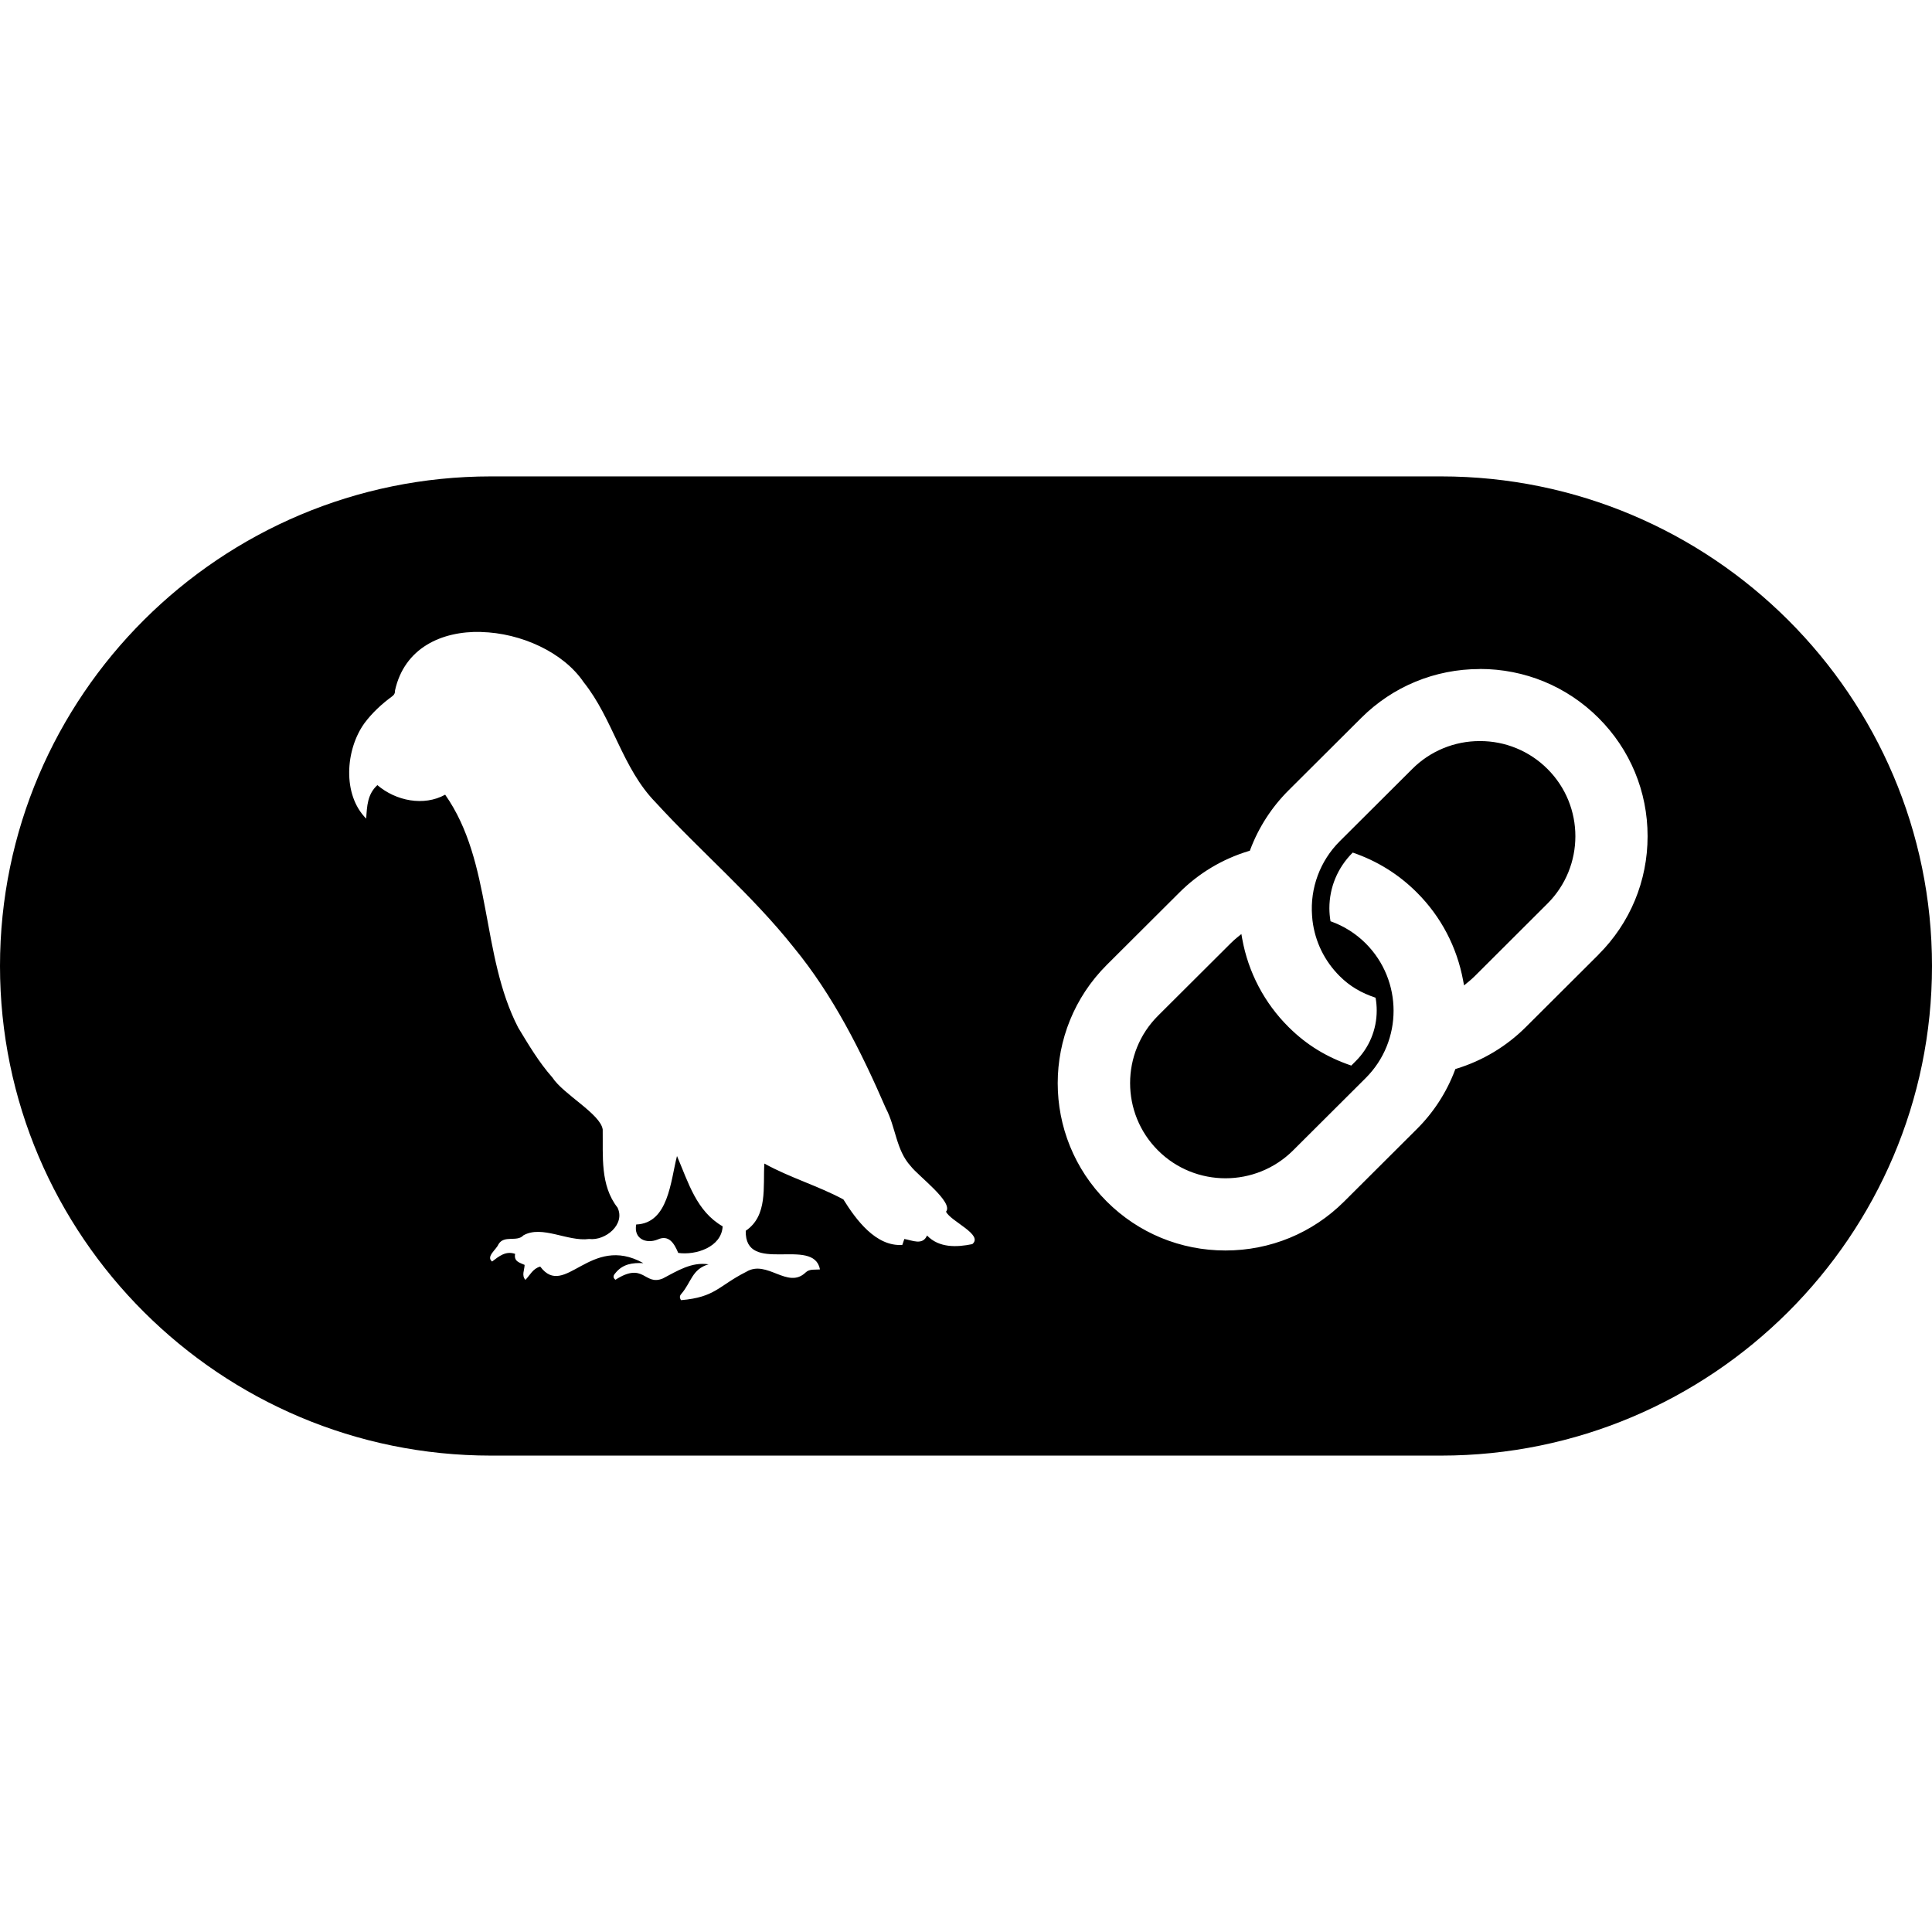
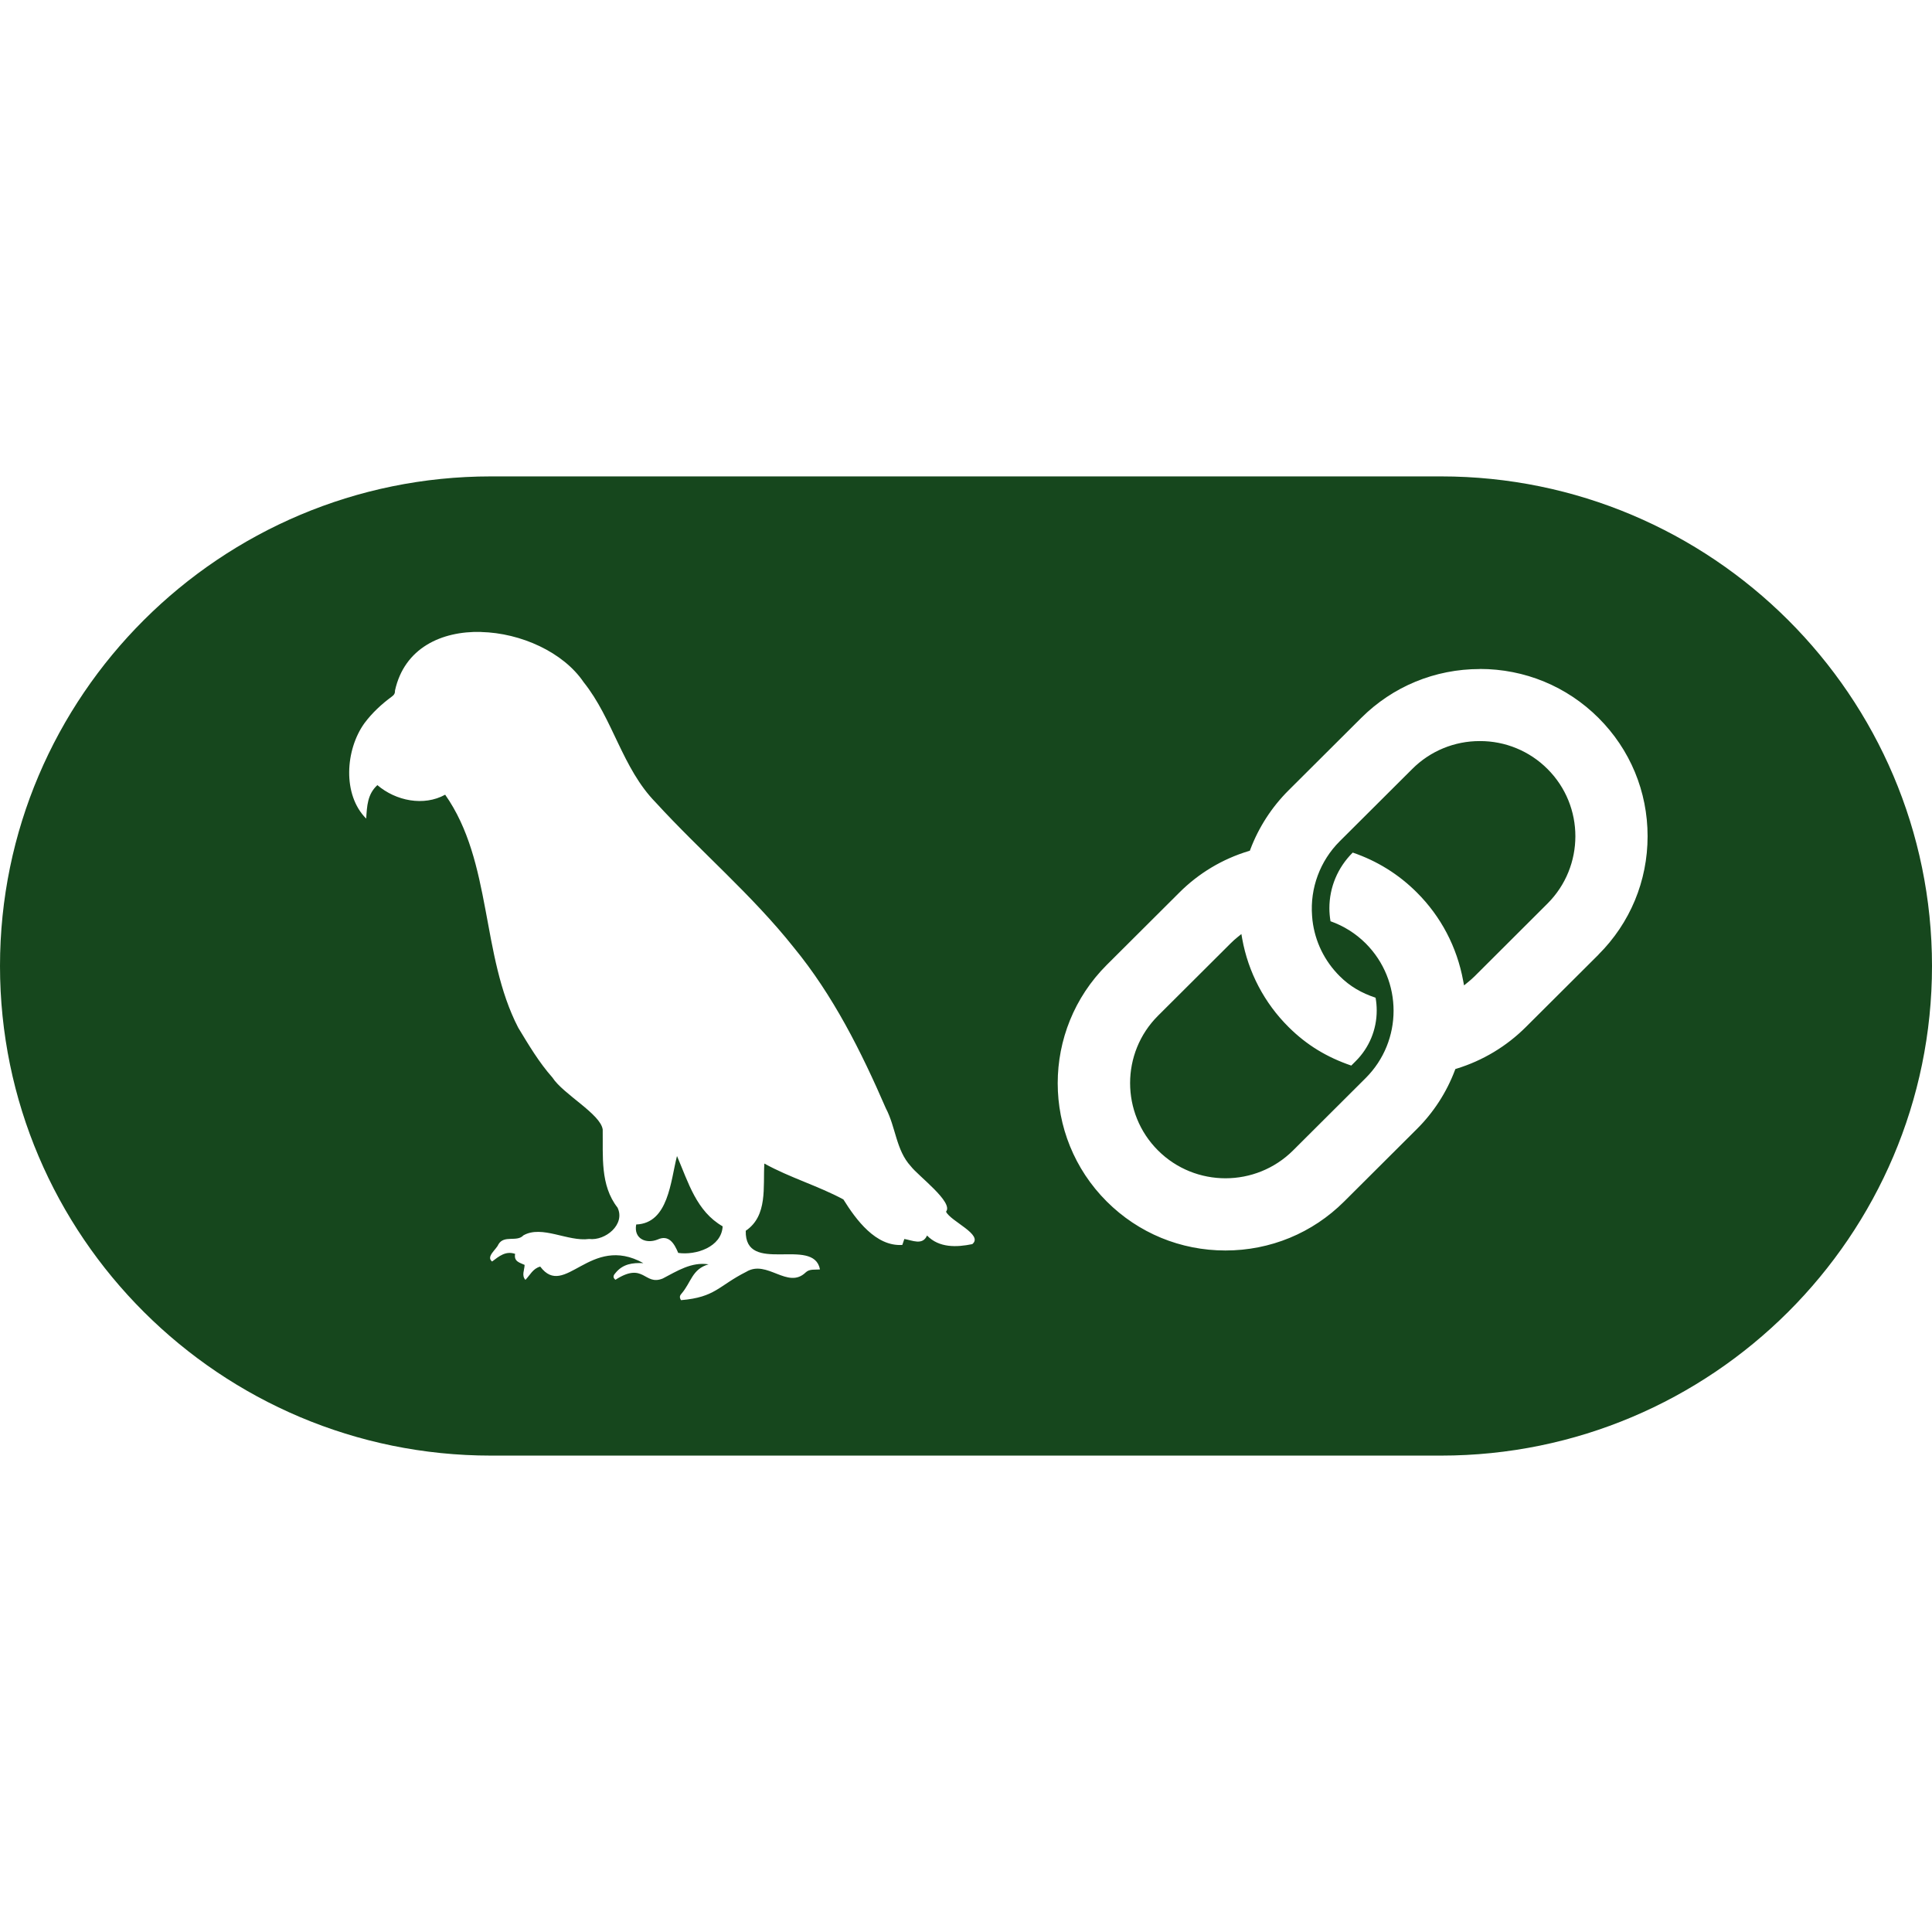
<svg xmlns="http://www.w3.org/2000/svg" role="img" viewBox="0 0 24 24" id="Langchain--Streamline-Simple-Icons" height="24" width="24">
-   <path d="M6.099 5.918C2.736 5.918 0 8.646 0 12s2.736 6.082 6.099 6.082h11.802C21.264 18.082 24 15.354 24 12s-2.736 -6.082 -6.099 -6.082ZM5.977 7.851c0.493 0.012 1.02 0.25 1.273 0.623 0.367 0.459 0.478 1.067 0.894 1.493 0.56 0.612 1.199 1.151 1.716 1.802 0.489 0.595 0.839 1.294 1.144 1.998 0.124 0.234 0.126 0.52 0.31 0.72 0.091 0.12 0.535 0.448 0.438 0.565 0.056 0.12 0.47 0.286 0.326 0.403 -0.194 0.04 -0.413 0.048 -0.562 -0.107 -0.055 0.126 -0.183 0.06 -0.282 0.043a4 4 0 0 0 -0.025 0.074c-0.329 0.022 -0.575 -0.313 -0.732 -0.565 -0.311 -0.168 -0.664 -0.27 -0.982 -0.446 -0.018 0.289 0.045 0.648 -0.231 0.835 -0.014 0.556 0.844 0.066 0.922 0.48 -0.061 0.007 -0.129 -0.009 -0.177 0.037 -0.224 0.217 -0.48 -0.165 -0.739 -0.007 -0.346 0.174 -0.381 0.316 -0.81 0.352 -0.024 -0.036 -0.014 -0.059 0.006 -0.081 0.121 -0.14 0.13 -0.305 0.336 -0.364 -0.212 -0.033 -0.39 0.083 -0.569 0.176 -0.232 0.095 -0.23 -0.214 -0.588 0.016 -0.04 -0.032 -0.021 -0.061 0.002 -0.086 0.091 -0.111 0.21 -0.127 0.345 -0.121 -0.663 -0.369 -0.975 0.451 -1.281 0.043 -0.092 0.024 -0.127 0.107 -0.184 0.165 -0.05 -0.055 -0.012 -0.121 -0.01 -0.186 -0.06 -0.028 -0.136 -0.041 -0.118 -0.137 -0.117 -0.04 -0.199 0.029 -0.286 0.095 -0.079 -0.061 0.053 -0.149 0.078 -0.212 0.07 -0.122 0.23 -0.025 0.311 -0.113 0.231 -0.131 0.552 0.081 0.816 0.045 0.203 0.025 0.454 -0.182 0.353 -0.39 -0.217 -0.277 -0.179 -0.639 -0.184 -0.97 -0.027 -0.193 -0.491 -0.438 -0.625 -0.646 -0.166 -0.187 -0.295 -0.405 -0.424 -0.618 -0.467 -0.901 -0.32 -2.058 -0.908 -2.895 -0.266 0.147 -0.613 0.077 -0.842 -0.119 -0.124 0.113 -0.129 0.26 -0.139 0.416 -0.297 -0.296 -0.259 -0.856 -0.022 -1.185 0.097 -0.13 0.213 -0.237 0.342 -0.332 0.029 -0.021 0.039 -0.042 0.038 -0.075 0.117 -0.527 0.576 -0.739 1.069 -0.727m12.407 0.46c0.557 0 1.081 0.216 1.474 0.608s0.61 0.914 0.61 1.47c0 0.556 -0.217 1.078 -0.61 1.47v0.001l-0.902 0.899a2.08 2.08 0 0 1 -0.86 0.517l-0.016 0.005 -0.006 0.016a2.05 2.05 0 0 1 -0.474 0.731l-0.902 0.899c-0.393 0.392 -0.917 0.608 -1.474 0.608s-1.081 -0.216 -1.474 -0.608c-0.813 -0.811 -0.813 -2.129 0 -2.94l0.902 -0.899a2.056 2.056 0 0 1 0.858 -0.514l0.017 -0.005 0.006 -0.016a2.07 2.07 0 0 1 0.475 -0.734l0.902 -0.899c0.393 -0.392 0.917 -0.608 1.474 -0.608zm0 0.896a1.18 1.18 0 0 0 -0.839 0.346l-0.902 0.899a1.181 1.181 0 0 0 -0.343 0.925l0.005 0.057c0.032 0.265 0.149 0.504 0.337 0.692 0.13 0.13 0.273 0.211 0.447 0.269a0.9 0.9 0 0 1 0.014 0.158 0.884 0.884 0 0 1 -0.261 0.63l-0.055 0.055c-0.301 -0.103 -0.552 -0.253 -0.779 -0.479a2.06 2.06 0 0 1 -0.576 -1.097l-0.01 -0.058 -0.046 0.037a1.1 1.1 0 0 0 -0.088 0.079l-0.902 0.899c-0.462 0.461 -0.462 1.212 0 1.673 0.231 0.231 0.535 0.346 0.839 0.346 0.304 0 0.608 -0.116 0.839 -0.346l0.902 -0.899c0.462 -0.461 0.462 -1.211 0 -1.673a1.17 1.17 0 0 0 -0.437 -0.275 1 1 0 0 1 -0.014 -0.161c0 -0.259 0.102 -0.505 0.29 -0.692 0.302 0.103 0.57 0.269 0.796 0.495 0.301 0.3 0.499 0.679 0.576 1.097l0.011 0.058 0.045 -0.037a1.1 1.1 0 0 0 0.089 -0.079l0.902 -0.9c0.462 -0.461 0.463 -1.212 0 -1.673a1.18 1.18 0 0 0 -0.84 -0.346Zm-9.973 5.157 -0.001 0.001c-0.079 0.308 -0.105 0.832 -0.506 0.847 -0.033 0.178 0.123 0.244 0.266 0.187 0.141 -0.065 0.208 0.051 0.256 0.166 0.218 0.032 0.539 -0.072 0.552 -0.33 -0.325 -0.187 -0.425 -0.542 -0.566 -0.871" fill="#000000" stroke-width="1" />
+   <path d="M6.099 5.918C2.736 5.918 0 8.646 0 12s2.736 6.082 6.099 6.082h11.802C21.264 18.082 24 15.354 24 12s-2.736 -6.082 -6.099 -6.082ZM5.977 7.851c0.493 0.012 1.02 0.25 1.273 0.623 0.367 0.459 0.478 1.067 0.894 1.493 0.56 0.612 1.199 1.151 1.716 1.802 0.489 0.595 0.839 1.294 1.144 1.998 0.124 0.234 0.126 0.52 0.31 0.72 0.091 0.12 0.535 0.448 0.438 0.565 0.056 0.12 0.47 0.286 0.326 0.403 -0.194 0.04 -0.413 0.048 -0.562 -0.107 -0.055 0.126 -0.183 0.06 -0.282 0.043a4 4 0 0 0 -0.025 0.074c-0.329 0.022 -0.575 -0.313 -0.732 -0.565 -0.311 -0.168 -0.664 -0.27 -0.982 -0.446 -0.018 0.289 0.045 0.648 -0.231 0.835 -0.014 0.556 0.844 0.066 0.922 0.48 -0.061 0.007 -0.129 -0.009 -0.177 0.037 -0.224 0.217 -0.48 -0.165 -0.739 -0.007 -0.346 0.174 -0.381 0.316 -0.81 0.352 -0.024 -0.036 -0.014 -0.059 0.006 -0.081 0.121 -0.14 0.13 -0.305 0.336 -0.364 -0.212 -0.033 -0.39 0.083 -0.569 0.176 -0.232 0.095 -0.23 -0.214 -0.588 0.016 -0.04 -0.032 -0.021 -0.061 0.002 -0.086 0.091 -0.111 0.21 -0.127 0.345 -0.121 -0.663 -0.369 -0.975 0.451 -1.281 0.043 -0.092 0.024 -0.127 0.107 -0.184 0.165 -0.05 -0.055 -0.012 -0.121 -0.01 -0.186 -0.06 -0.028 -0.136 -0.041 -0.118 -0.137 -0.117 -0.04 -0.199 0.029 -0.286 0.095 -0.079 -0.061 0.053 -0.149 0.078 -0.212 0.07 -0.122 0.23 -0.025 0.311 -0.113 0.231 -0.131 0.552 0.081 0.816 0.045 0.203 0.025 0.454 -0.182 0.353 -0.39 -0.217 -0.277 -0.179 -0.639 -0.184 -0.97 -0.027 -0.193 -0.491 -0.438 -0.625 -0.646 -0.166 -0.187 -0.295 -0.405 -0.424 -0.618 -0.467 -0.901 -0.32 -2.058 -0.908 -2.895 -0.266 0.147 -0.613 0.077 -0.842 -0.119 -0.124 0.113 -0.129 0.26 -0.139 0.416 -0.297 -0.296 -0.259 -0.856 -0.022 -1.185 0.097 -0.13 0.213 -0.237 0.342 -0.332 0.029 -0.021 0.039 -0.042 0.038 -0.075 0.117 -0.527 0.576 -0.739 1.069 -0.727m12.407 0.46c0.557 0 1.081 0.216 1.474 0.608s0.61 0.914 0.61 1.47c0 0.556 -0.217 1.078 -0.61 1.47v0.001l-0.902 0.899a2.08 2.08 0 0 1 -0.86 0.517l-0.016 0.005 -0.006 0.016a2.05 2.05 0 0 1 -0.474 0.731l-0.902 0.899c-0.393 0.392 -0.917 0.608 -1.474 0.608s-1.081 -0.216 -1.474 -0.608c-0.813 -0.811 -0.813 -2.129 0 -2.94l0.902 -0.899a2.056 2.056 0 0 1 0.858 -0.514l0.017 -0.005 0.006 -0.016a2.07 2.07 0 0 1 0.475 -0.734l0.902 -0.899c0.393 -0.392 0.917 -0.608 1.474 -0.608zm0 0.896a1.18 1.18 0 0 0 -0.839 0.346l-0.902 0.899a1.181 1.181 0 0 0 -0.343 0.925l0.005 0.057c0.032 0.265 0.149 0.504 0.337 0.692 0.13 0.13 0.273 0.211 0.447 0.269a0.9 0.9 0 0 1 0.014 0.158 0.884 0.884 0 0 1 -0.261 0.63l-0.055 0.055c-0.301 -0.103 -0.552 -0.253 -0.779 -0.479a2.06 2.06 0 0 1 -0.576 -1.097l-0.01 -0.058 -0.046 0.037a1.1 1.1 0 0 0 -0.088 0.079l-0.902 0.899c-0.462 0.461 -0.462 1.212 0 1.673 0.231 0.231 0.535 0.346 0.839 0.346 0.304 0 0.608 -0.116 0.839 -0.346l0.902 -0.899c0.462 -0.461 0.462 -1.211 0 -1.673a1.17 1.17 0 0 0 -0.437 -0.275 1 1 0 0 1 -0.014 -0.161c0 -0.259 0.102 -0.505 0.29 -0.692 0.302 0.103 0.57 0.269 0.796 0.495 0.301 0.3 0.499 0.679 0.576 1.097l0.011 0.058 0.045 -0.037a1.1 1.1 0 0 0 0.089 -0.079l0.902 -0.9c0.462 -0.461 0.463 -1.212 0 -1.673a1.18 1.18 0 0 0 -0.84 -0.346Zm-9.973 5.157 -0.001 0.001c-0.079 0.308 -0.105 0.832 -0.506 0.847 -0.033 0.178 0.123 0.244 0.266 0.187 0.141 -0.065 0.208 0.051 0.256 0.166 0.218 0.032 0.539 -0.072 0.552 -0.33 -0.325 -0.187 -0.425 -0.542 -0.566 -0.871" fill="#16471d" stroke-width="1" />
</svg>
